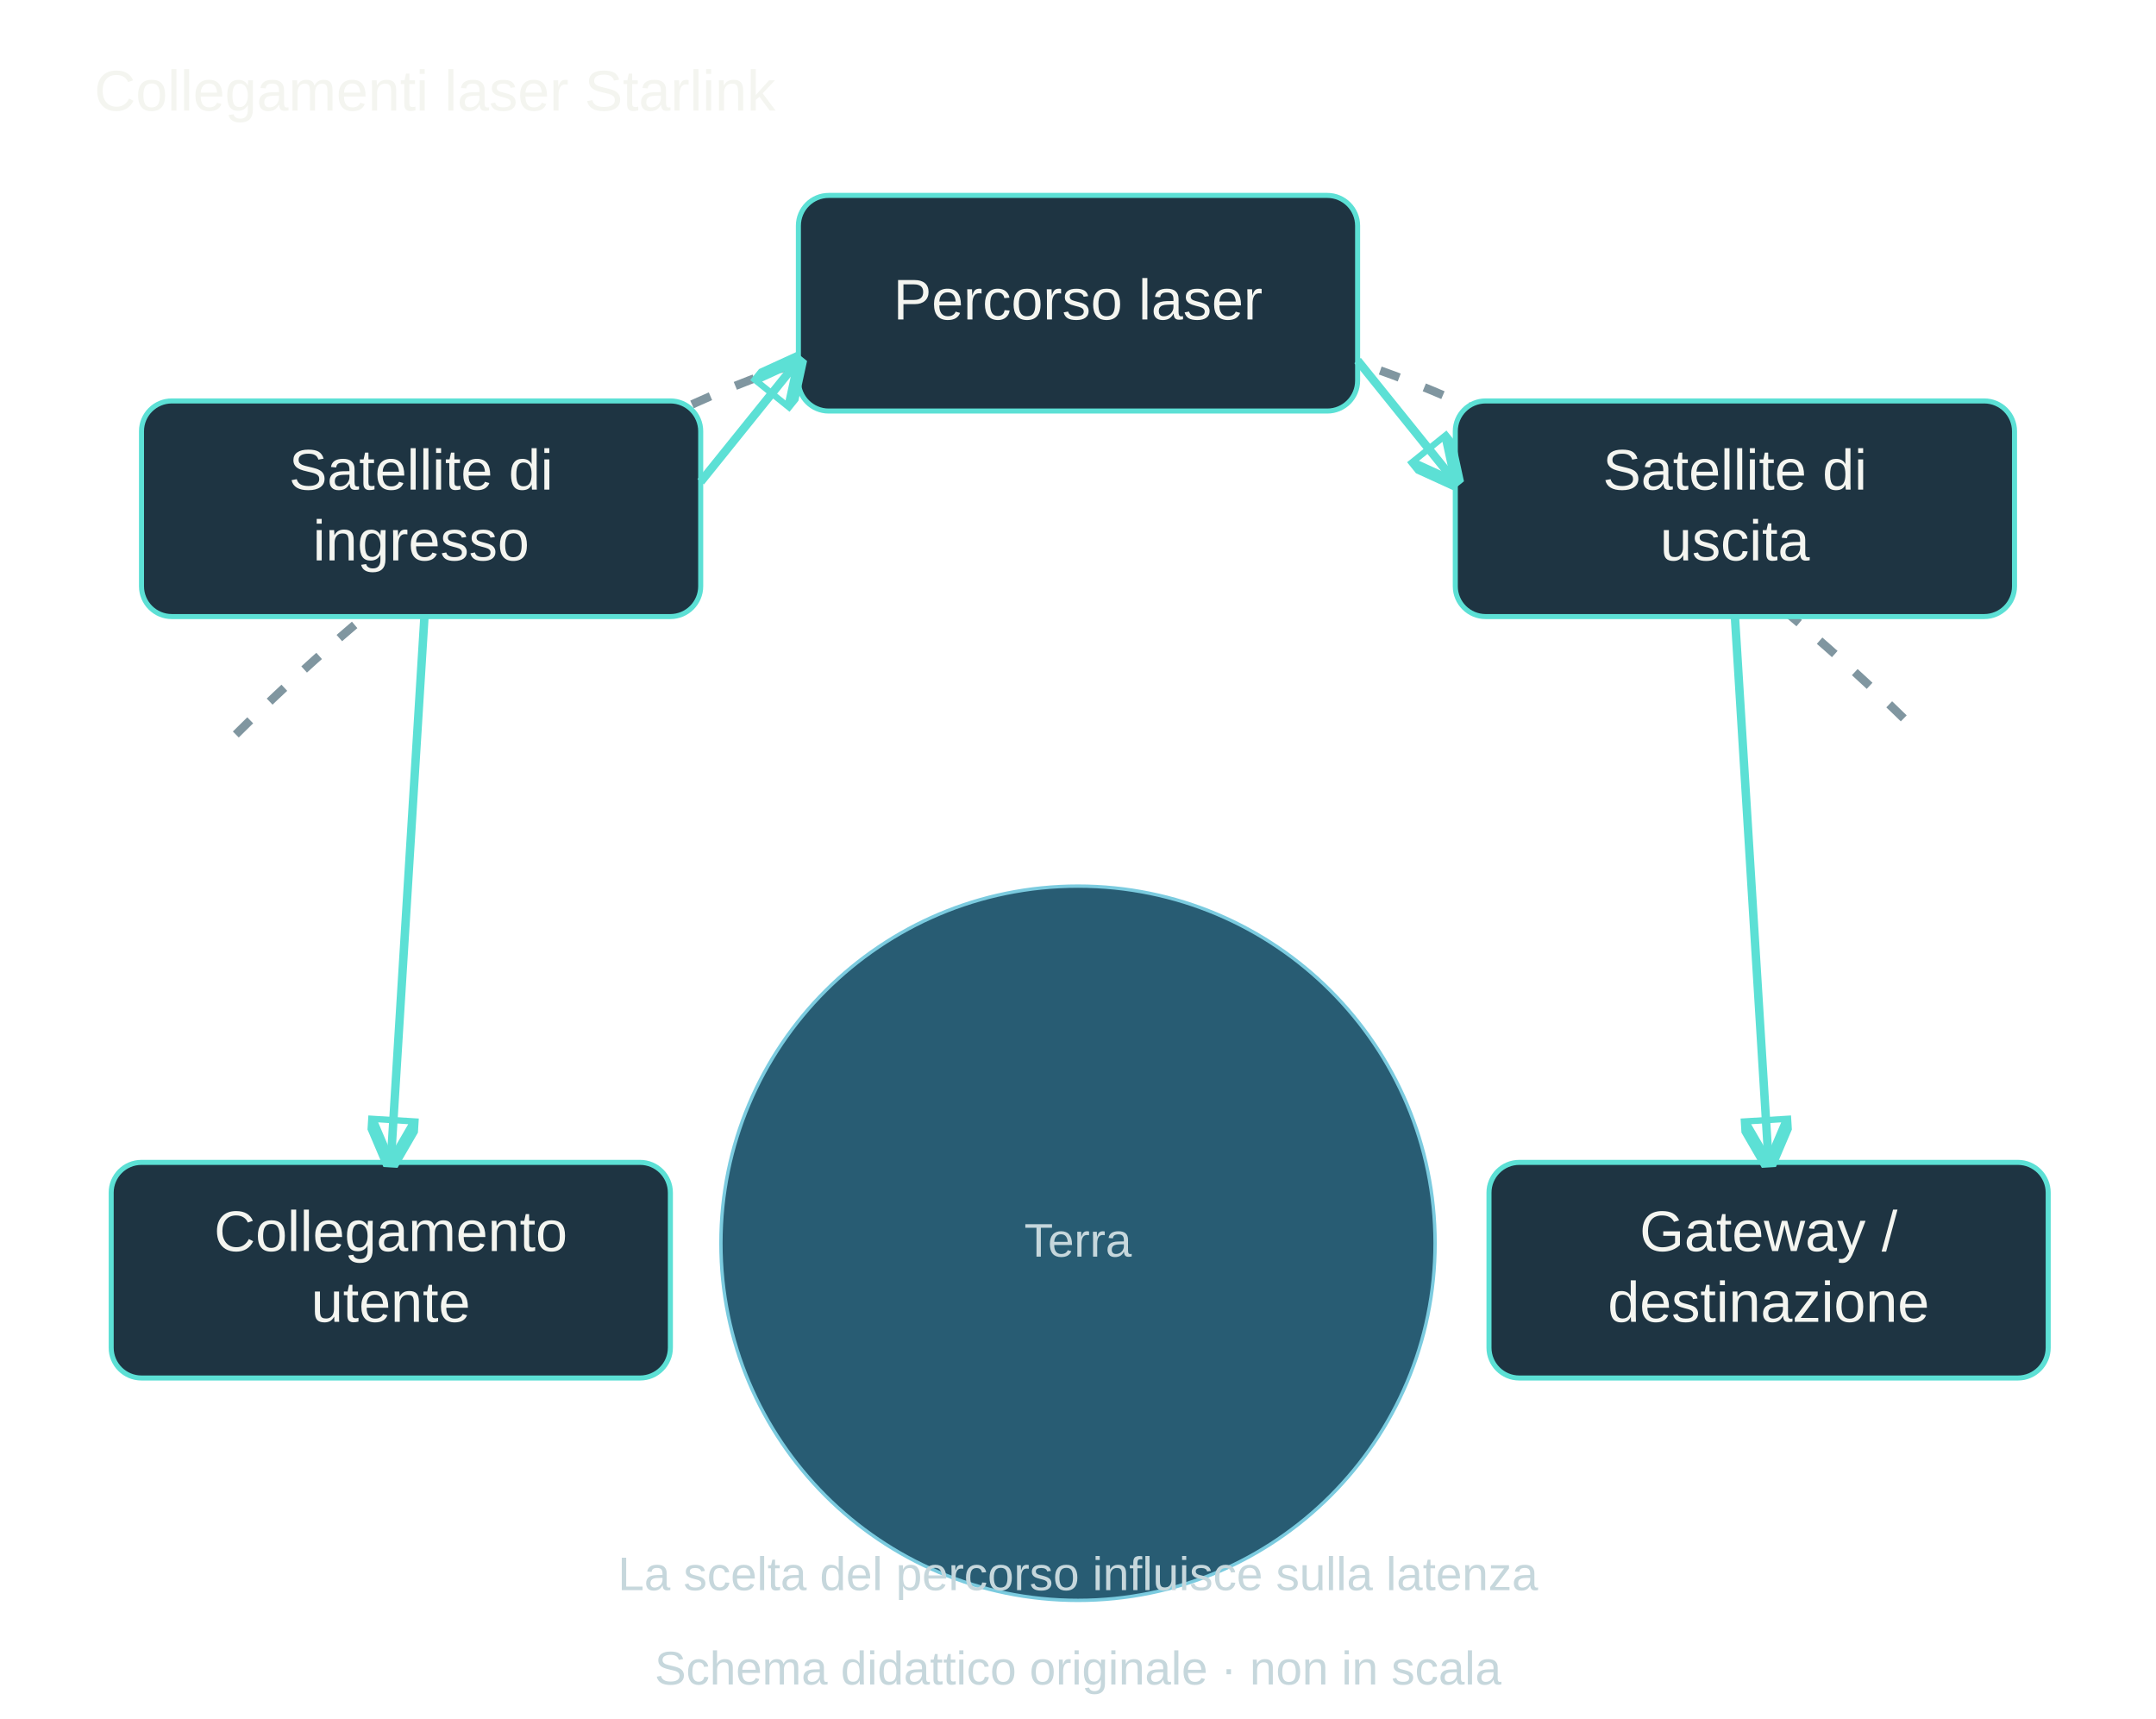
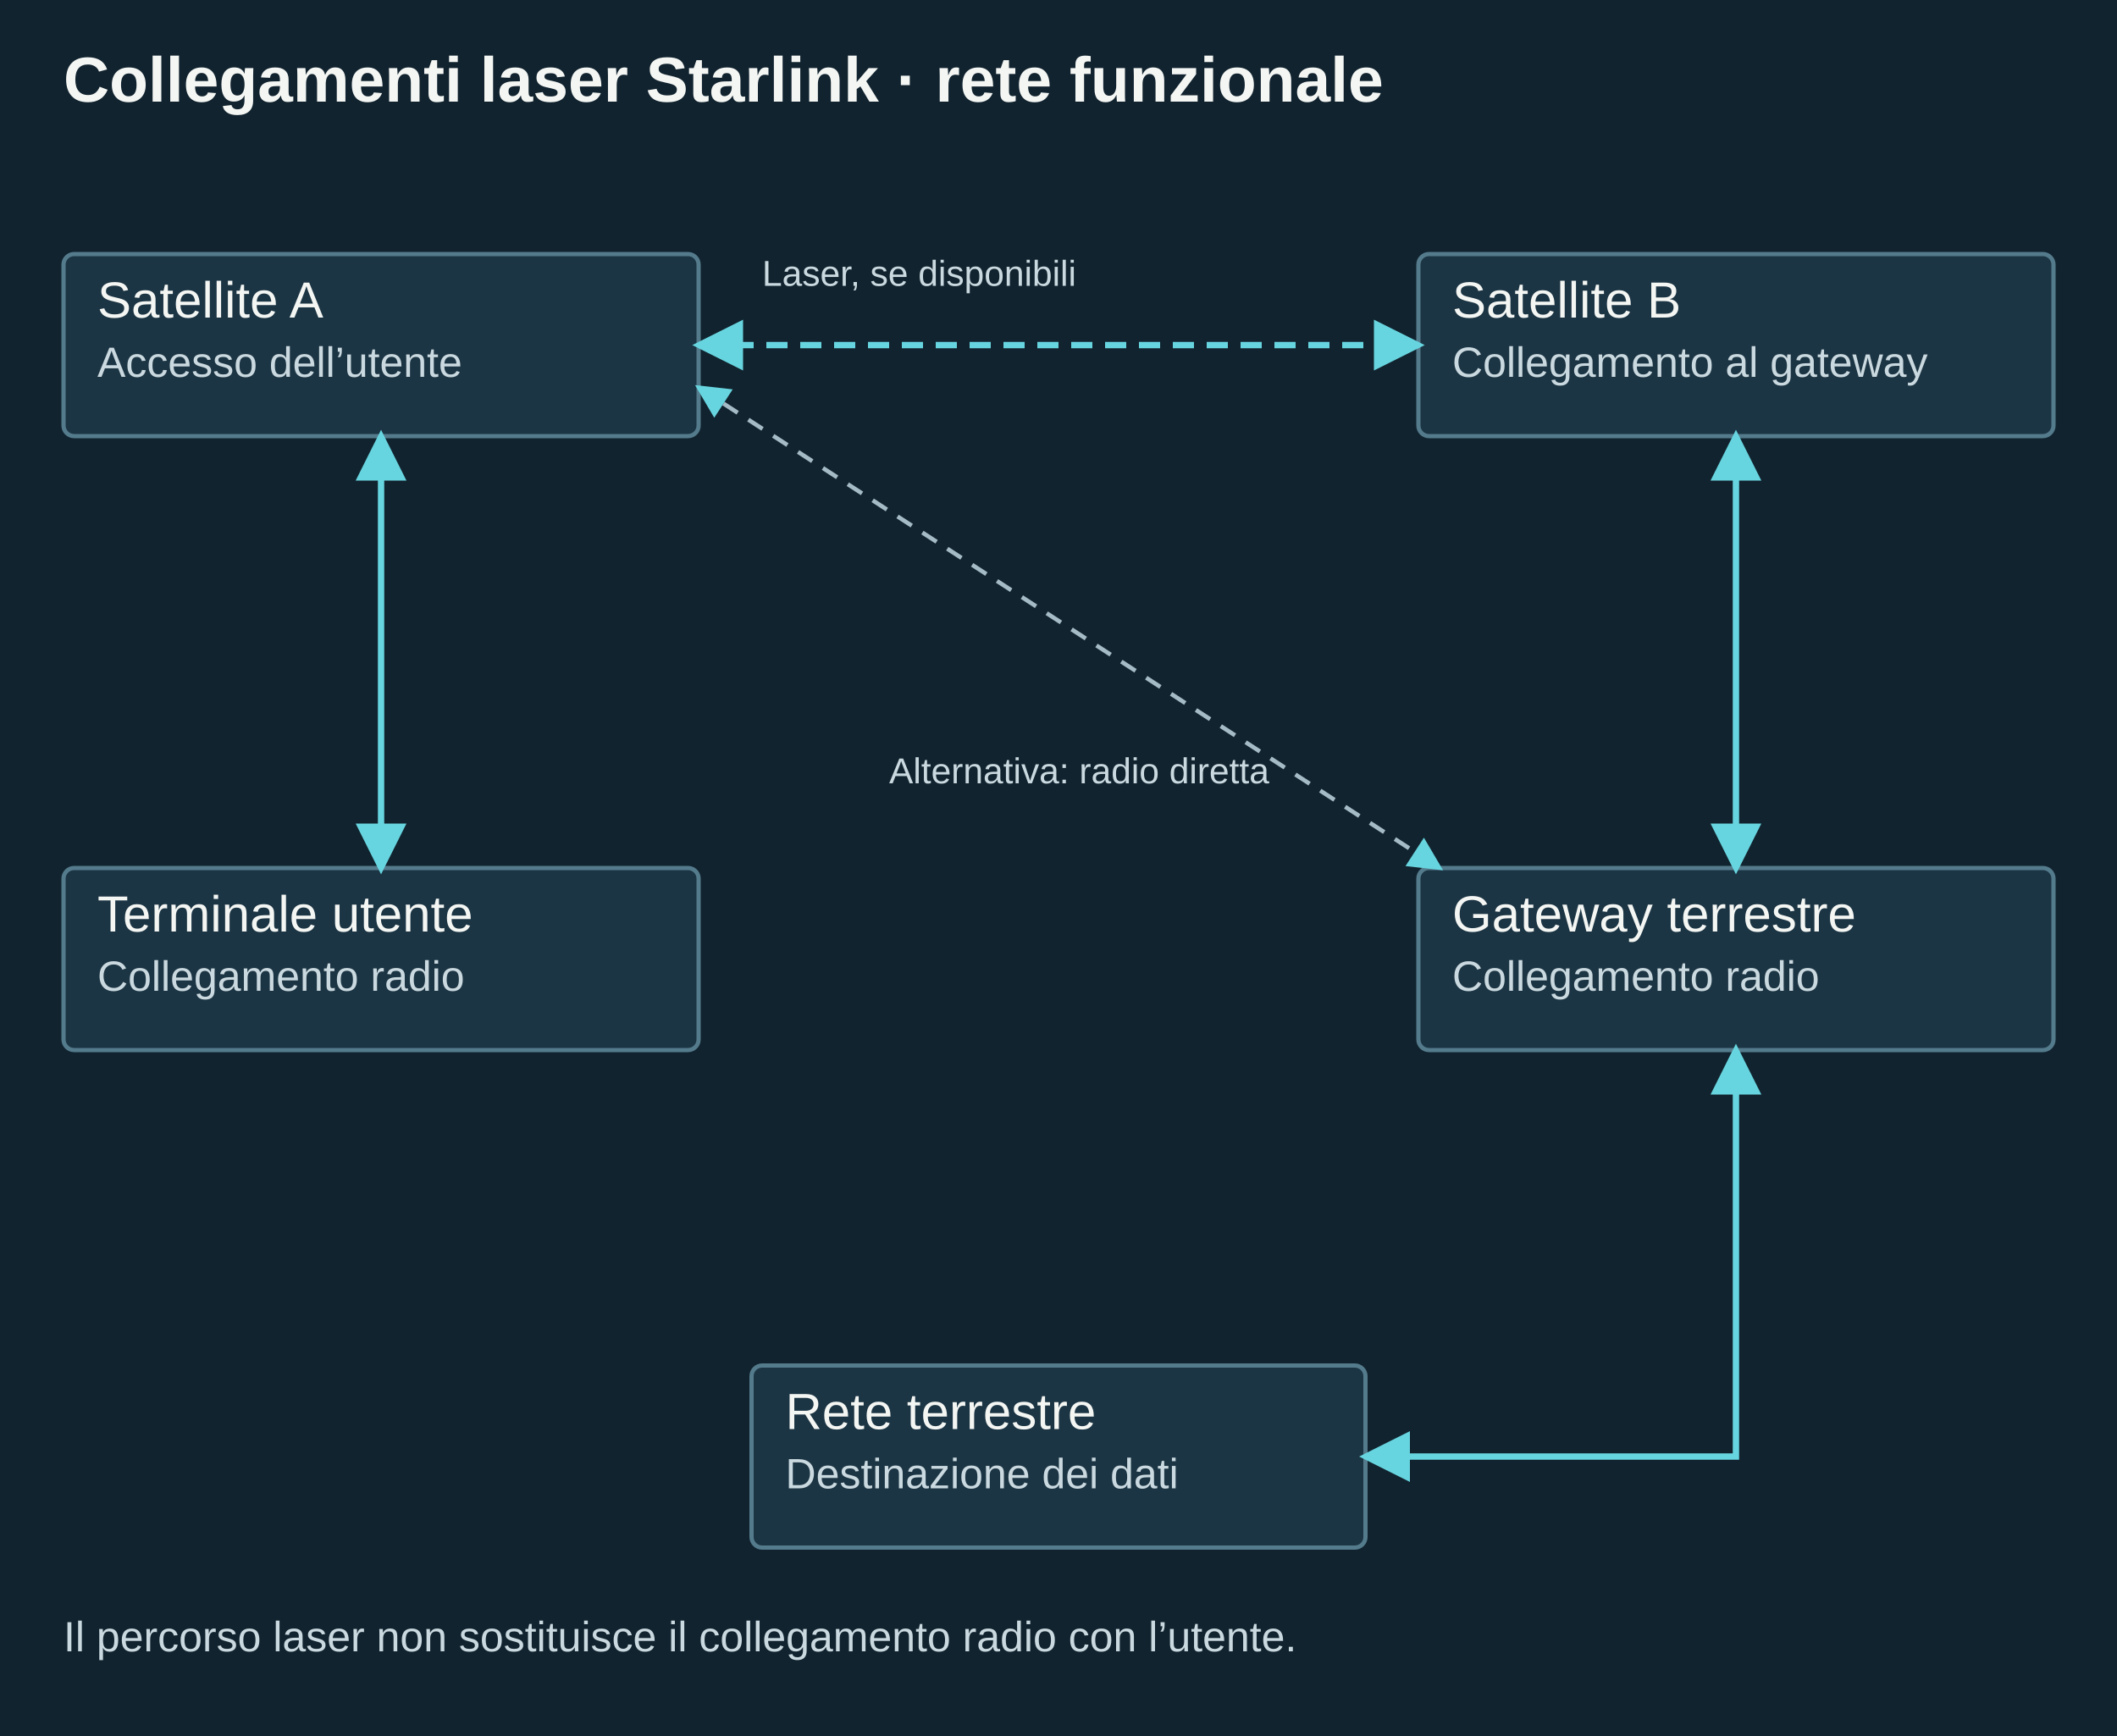
- <svg xmlns="http://www.w3.org/2000/svg" viewBox="0 0 640 510" role="img" aria-labelledby="title desc">
+ <svg xmlns="http://www.w3.org/2000/svg" viewBox="0 0 1000 820" role="img" aria-labelledby="title desc">
  <defs>
-     <marker id="arrow" viewBox="0 0 10 10" refX="9" refY="5" markerWidth="6" markerHeight="6" orient="auto-start-reverse">
-       <path d="M 0 0 L 10 5 L 0 10 Z" fill="#5ce0d5" />
+     <marker id="flow" markerWidth="8" markerHeight="8" refX="7" refY="4" orient="auto-start-reverse">
+       <path d="M0 0L8 4L0 8Z" fill="#67d5df" />
+     </marker>
+     <marker id="heat" markerWidth="8" markerHeight="8" refX="7" refY="4" orient="auto">
+       <path d="M0 0L8 4L0 8Z" fill="#efbd78" />
    </marker>
  </defs>
-   <style>svg{background:#101e29}rect{fill:#1e3442;stroke:#5ce0d5;stroke-width:1.5}text{font:17px Arial,sans-serif;fill:#f4f5f0;dominant-baseline:middle}.small{font-size:14px;fill:#c6d7dc}path{fill:none;stroke:#5ce0d5;stroke-width:2.5}.outline{fill:#2d4551;stroke:#f4f5f0}.tank{fill:#285861}.fire{fill:#eeb369;stroke:#eeb369}.earth{fill:#285c73;stroke:#7bcbdf}.orbit{stroke-dasharray:6 8;stroke:#8096a0}.accent{stroke:#eeb369}</style>
-   <text x="28" y="28">Collegamenti laser Starlink</text>
-   <circle class="earth" cx="320" cy="369" r="106" />
-   <path class="orbit" d="M 70 218 Q 320 -30 570 218" />
-   <rect x="42" y="119" width="166" height="64" rx="9" />
-   <text x="125" y="140.5" text-anchor="middle">Satellite di</text>
-   <text x="125" y="161.5" text-anchor="middle">ingresso</text>
-   <rect x="237" y="58" width="166" height="64" rx="9" />
-   <text x="320" y="90" text-anchor="middle">Percorso laser</text>
-   <rect x="432" y="119" width="166" height="64" rx="9" />
-   <text x="515" y="140.5" text-anchor="middle">Satellite di</text>
-   <text x="515" y="161.5" text-anchor="middle">uscita</text>
-   <rect x="33" y="345" width="166" height="64" rx="9" />
-   <text x="116" y="366.5" text-anchor="middle">Collegamento</text>
-   <text x="116" y="387.5" text-anchor="middle">utente</text>
-   <rect x="442" y="345" width="166" height="64" rx="9" />
-   <text x="525" y="366.5" text-anchor="middle">Gateway /</text>
-   <text x="525" y="387.5" text-anchor="middle">destinazione</text>
-   <path d="M 208 143 L 237 107" marker-end="url(#arrow)" />
-   <path d="M 403 107 L 432 143" marker-end="url(#arrow)" />
-   <path d="M 126 183 L 116 345" marker-end="url(#arrow)" />
-   <path d="M 515 183 L 525 345" marker-end="url(#arrow)" />
-   <text class="small" x="320" y="369" text-anchor="middle">Terra</text>
-   <text class="small" x="320" y="468" text-anchor="middle">La scelta del percorso influisce sulla latenza</text>
-   <text class="small" x="320" y="496" text-anchor="middle">Schema didattico originale · non in scala</text>
+   <style>text{font-family:Arial,sans-serif;fill:#f4f6f3;font-size:24px}.heading{font-size:30px;font-weight:bold}.small{font-size:20px;fill:#cad9df}.tiny{font-size:17px;fill:#cad9df}.box{fill:#1c3544;stroke:#547b8c;stroke-width:2}.flow{fill:none;stroke:#67d5df;stroke-width:3;marker-end:url(#flow)}.pressure{fill:none;stroke:#efbd78;stroke-width:3;stroke-dasharray:8 6;marker-end:url(#heat)}</style>
+   <rect width="1000" height="820" fill="#11232f" />
+   <text x="30" y="48" class="heading">Collegamenti laser Starlink · rete funzionale</text>
+   <rect class="box" x="30" y="120" width="300" height="86" rx="5" />
+   <text x="46" y="150">Satellite A</text>
+   <text x="46" y="178" class="small">Accesso dell’utente</text>
+   <rect class="box" x="670" y="120" width="300" height="86" rx="5" />
+   <text x="686" y="150">Satellite B</text>
+   <text x="686" y="178" class="small">Collegamento al gateway</text>
+   <rect class="box" x="30" y="410" width="300" height="86" rx="5" />
+   <text x="46" y="440">Terminale utente</text>
+   <text x="46" y="468" class="small">Collegamento radio</text>
+   <rect class="box" x="670" y="410" width="300" height="86" rx="5" />
+   <text x="686" y="440">Gateway terrestre</text>
+   <text x="686" y="468" class="small">Collegamento radio</text>
+   <rect class="box" x="355" y="645" width="290" height="86" rx="5" />
+   <text x="371" y="675">Rete terrestre</text>
+   <text x="371" y="703" class="small">Destinazione dei dati</text>
+   <path class="flow" d="M330 163H670" marker-start="url(#flow)" stroke-dasharray="10 6" />
+   <text x="360" y="135" class="tiny">Laser, se disponibili</text>
+   <path class="flow" d="M180 206V410" marker-start="url(#flow)" />
+   <path class="flow" d="M820 206V410" marker-start="url(#flow)" />
+   <path class="flow" d="M820 496V688H645" marker-start="url(#flow)" />
+   <path d="M330 183L680 410" fill="none" stroke="#a5bbc6" stroke-width="2" stroke-dasharray="8 6" marker-start="url(#flow)" marker-end="url(#flow)" />
+   <text x="420" y="370" class="tiny">Alternativa: radio diretta</text>
+   <text x="30" y="780" class="small">Il percorso laser non sostituisce il collegamento radio con l’utente.</text>
</svg>
